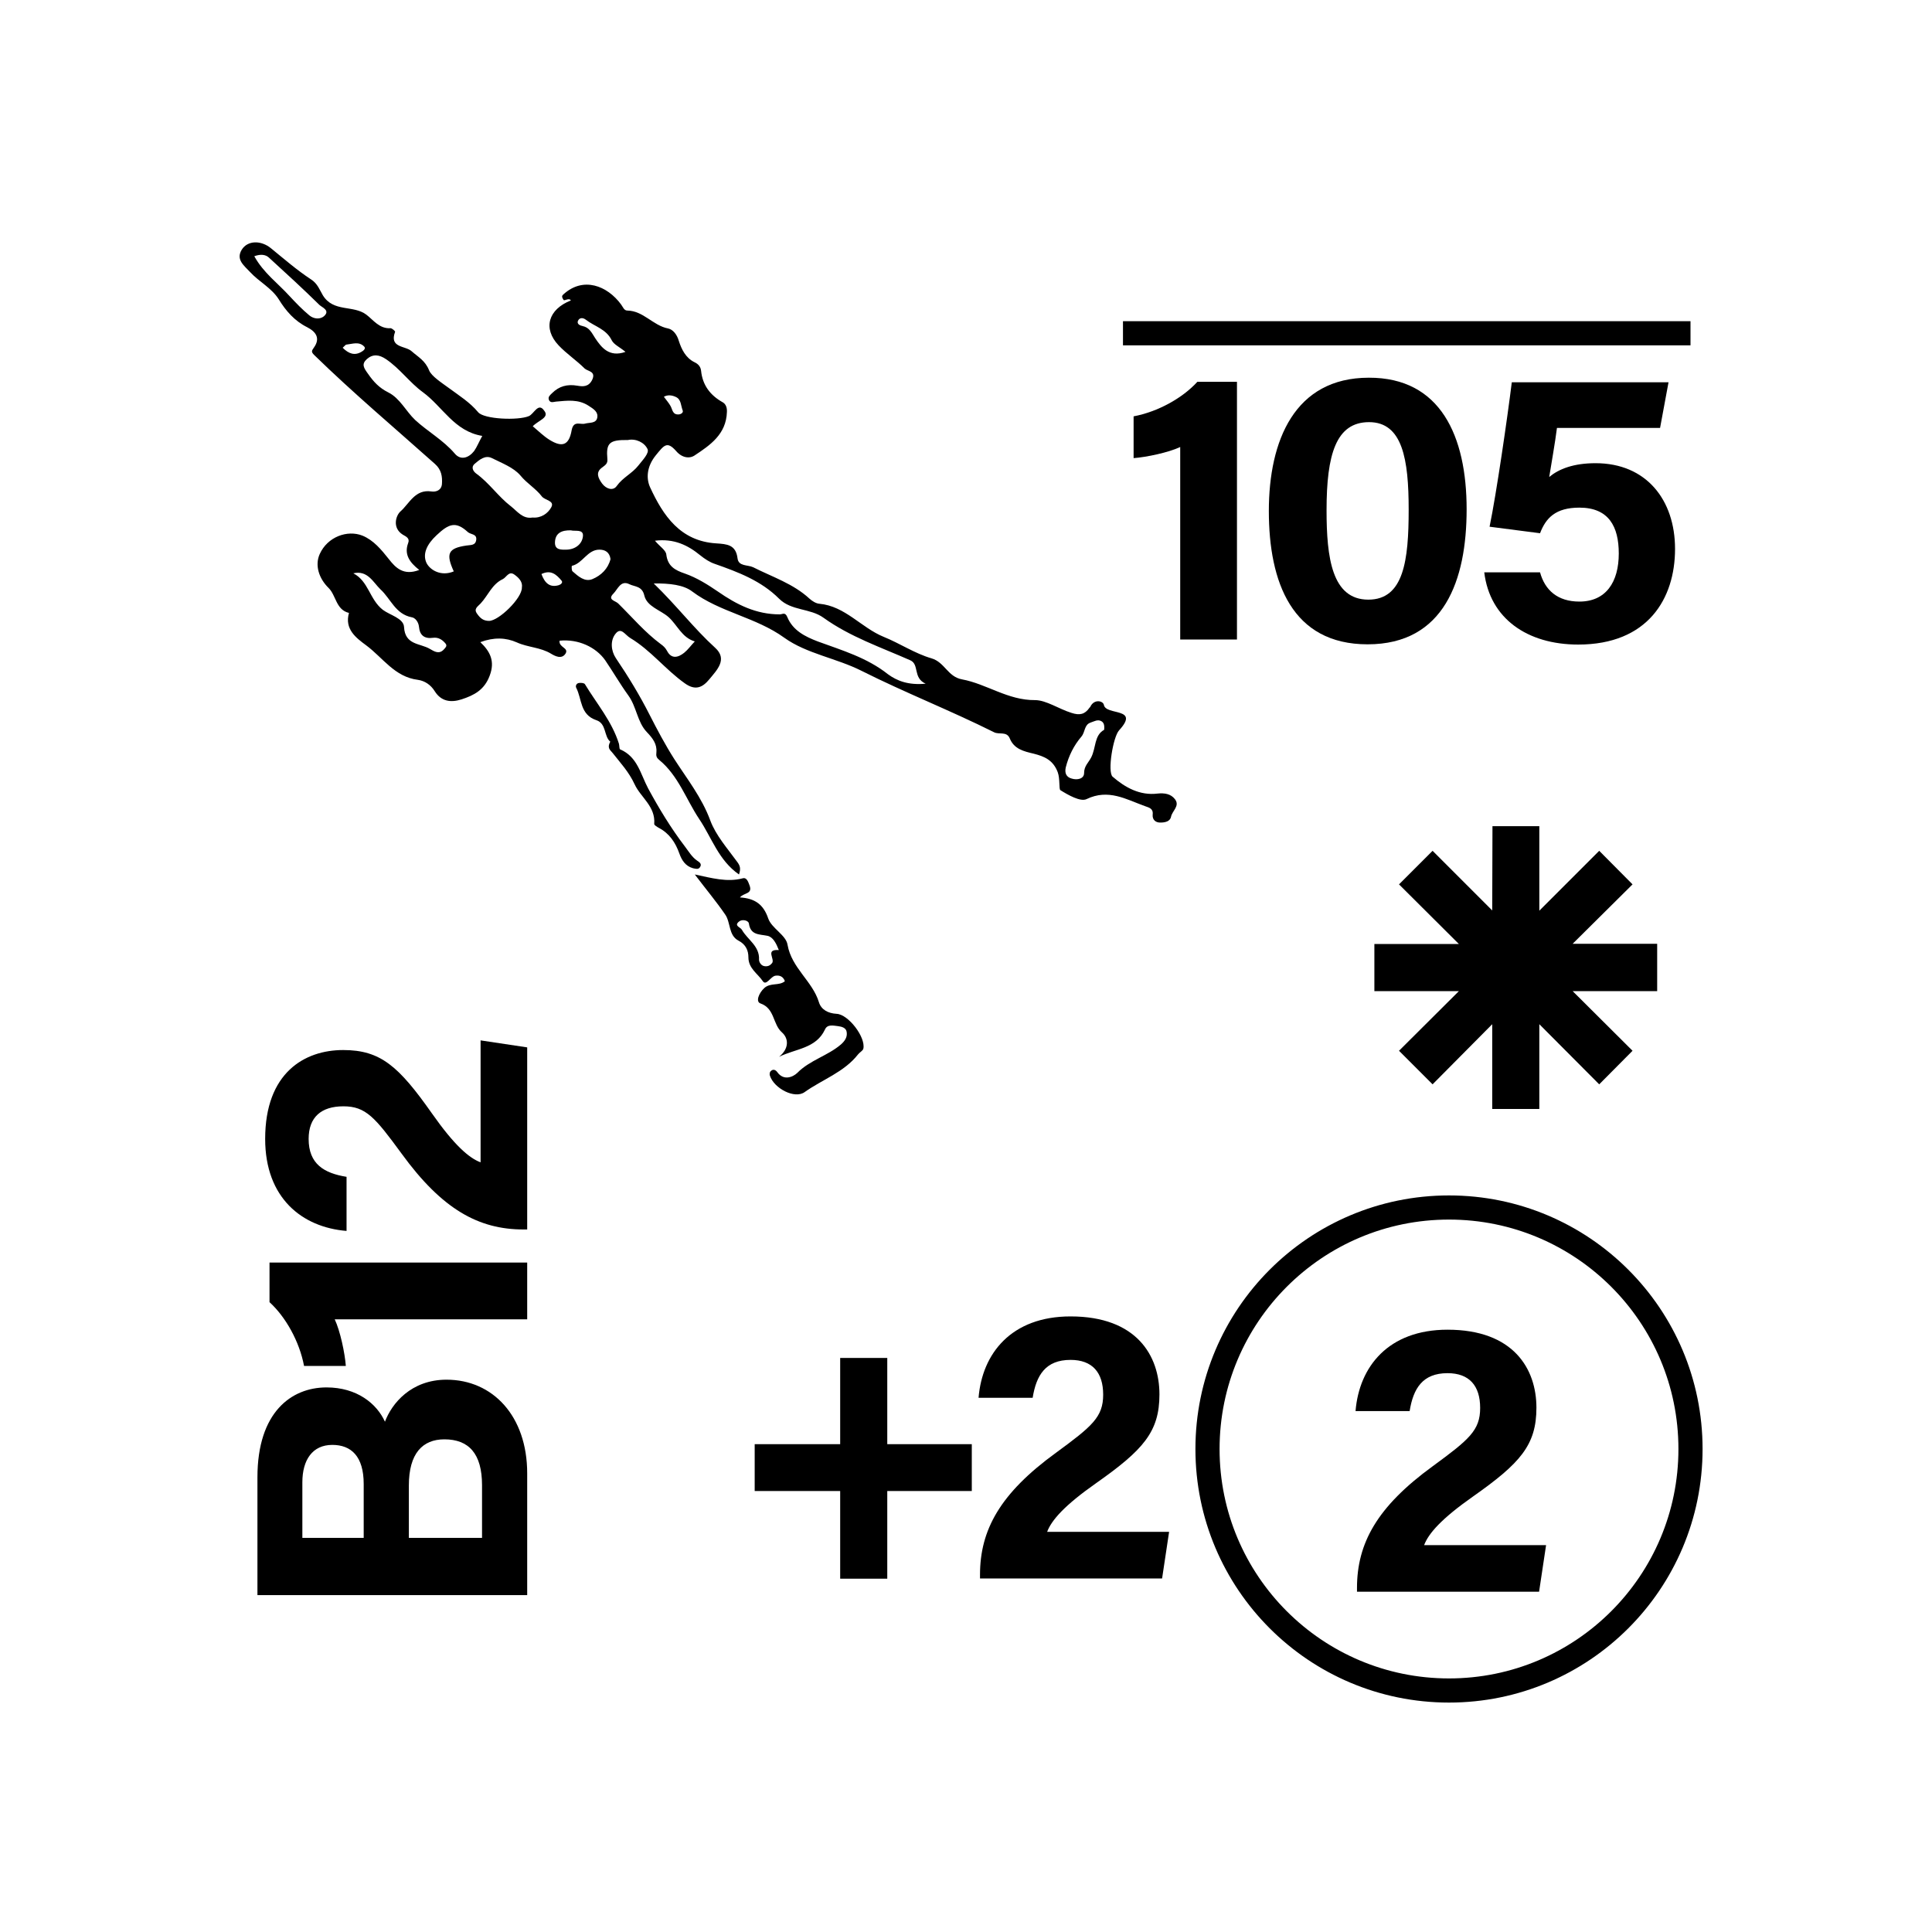
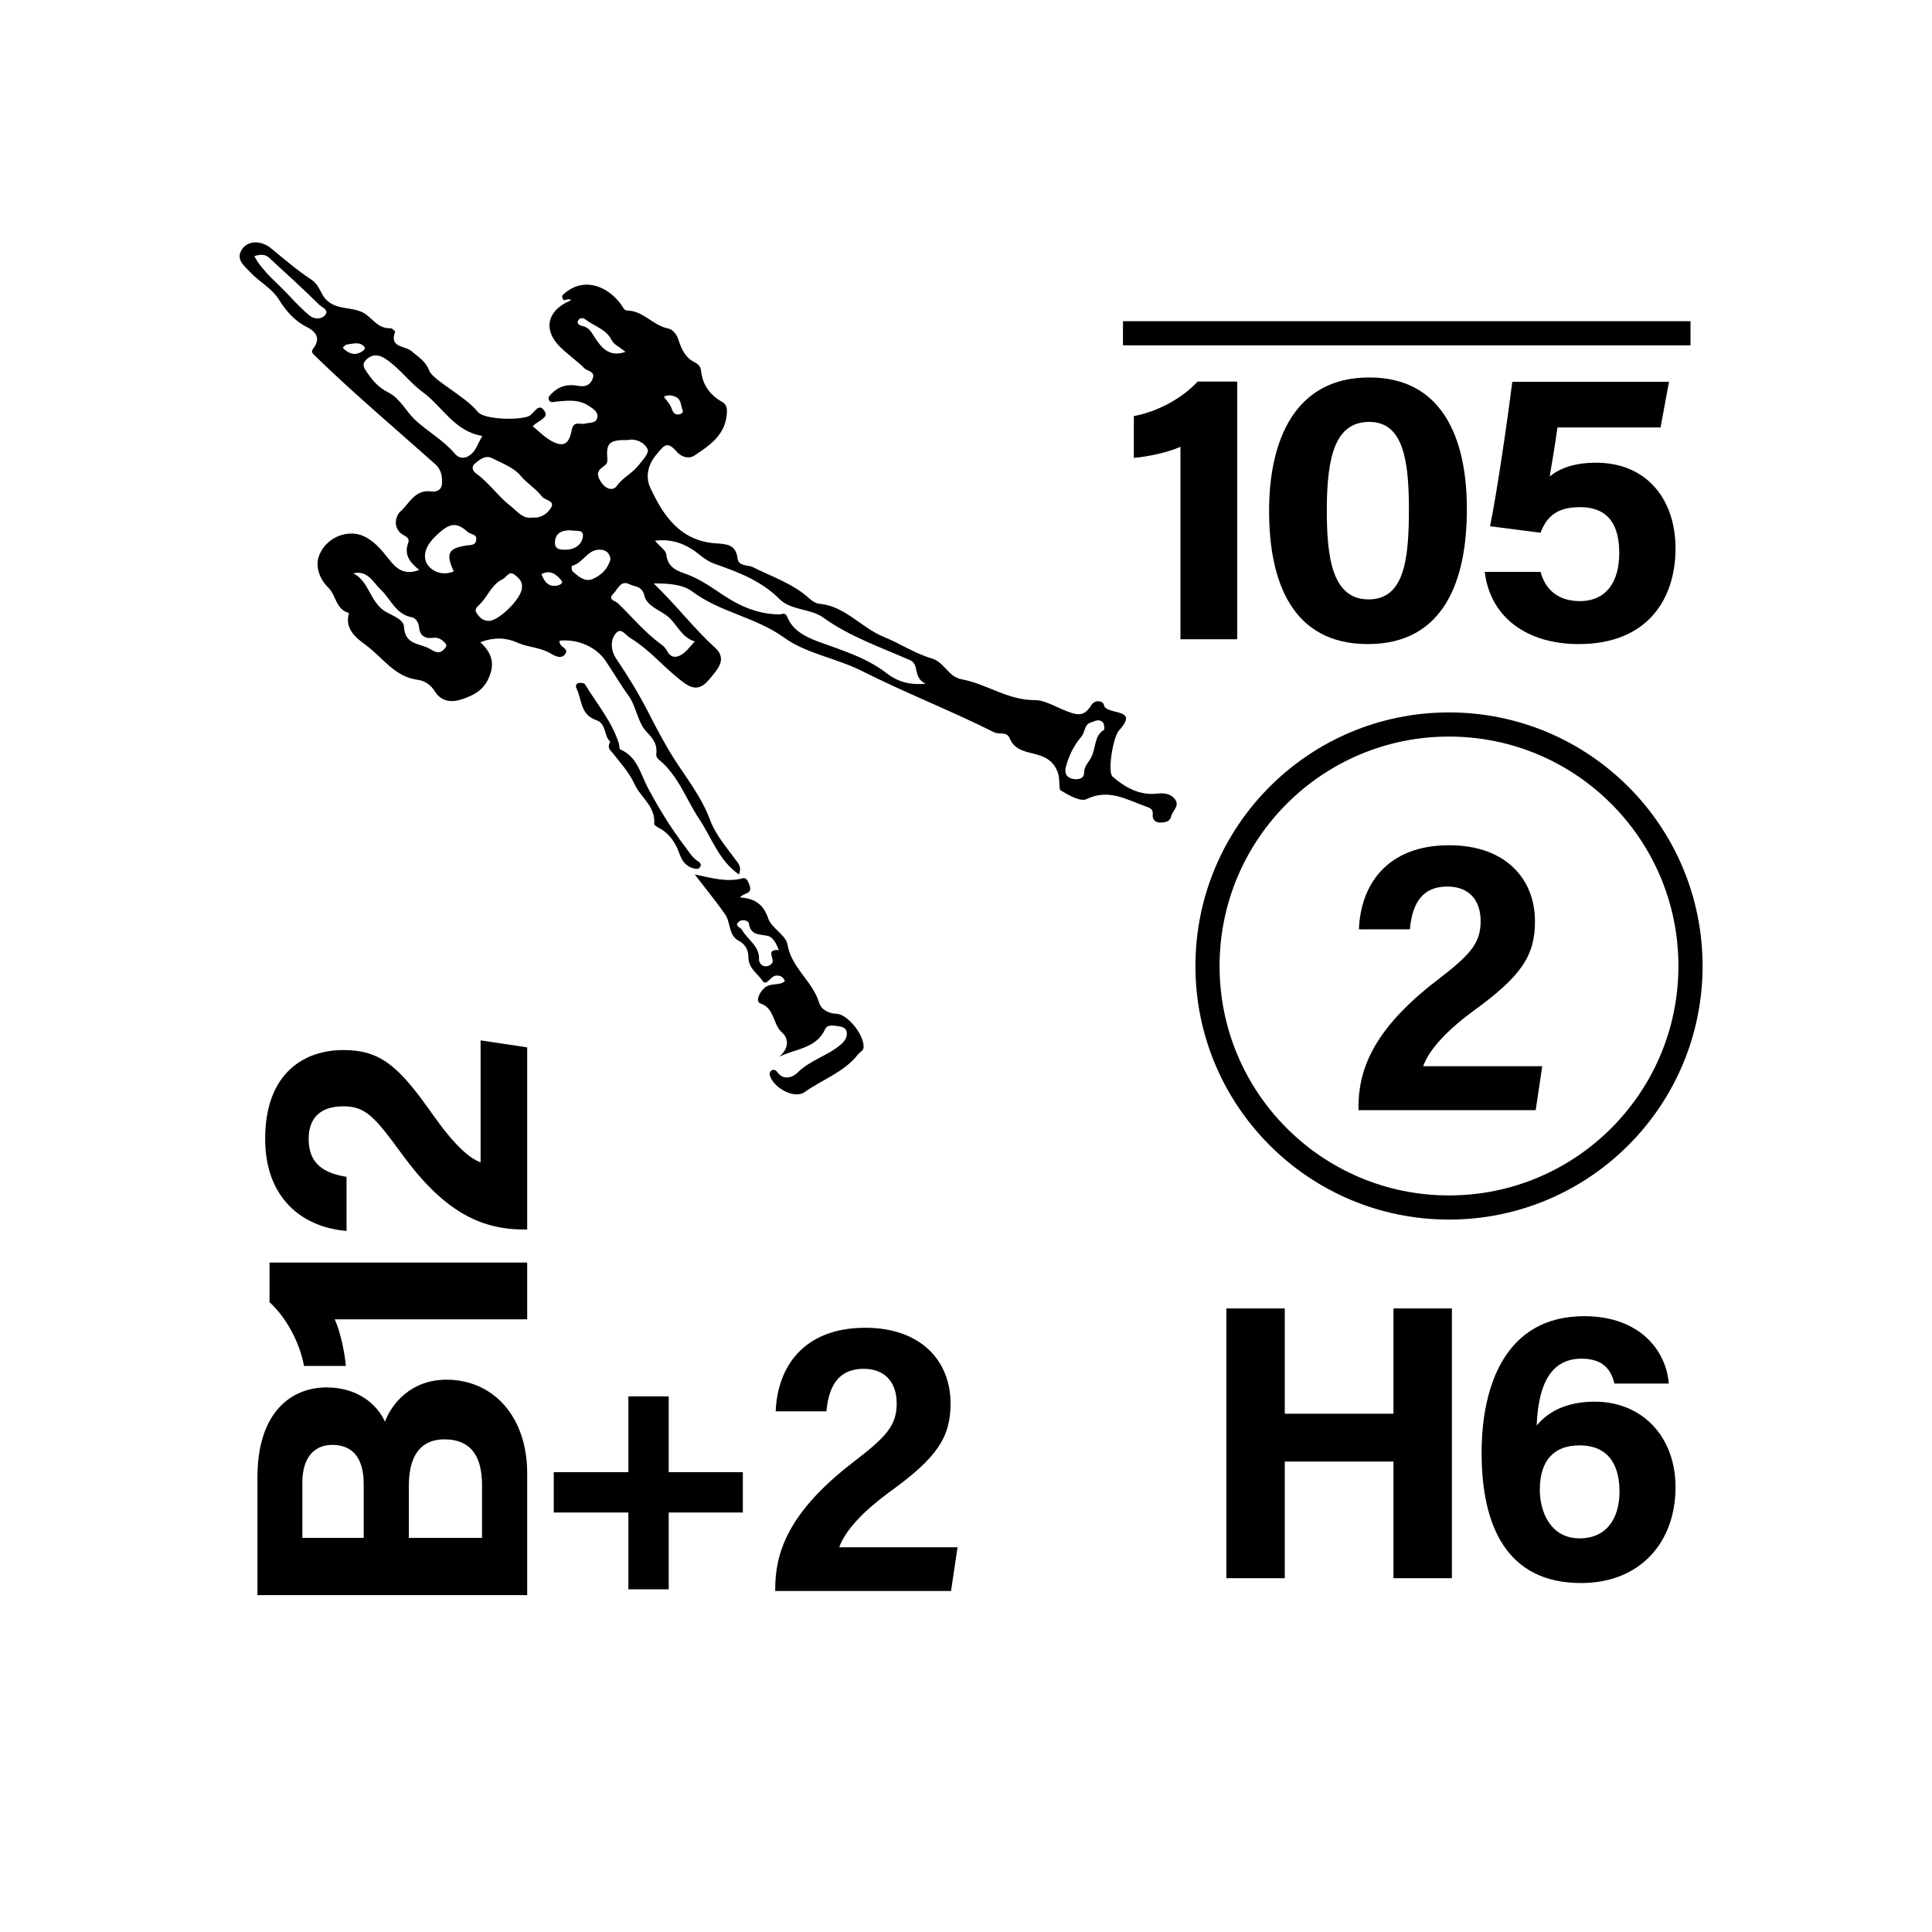
<svg xmlns="http://www.w3.org/2000/svg" version="1.2" baseProfile="tiny" x="0px" y="0px" viewBox="0 0 800 800" overflow="visible" xml:space="preserve">
  <g id="fill">
</g>
  <g id="bg" display="none">
</g>
  <g id="counters_00000155831629897369998050000010902328751353074356_">
    <g id="art105">
      <rect id="_x31__x2F_2_x22__800x800_00000114044745096398881380000016283944661380156083_" fill="none" width="800" height="800" />
-       <g id="_x31_05">
-         <g id="text_00000175304396683190686310000001787831730485685437_">
-           <g>
-             <rect x="299.9" y="100.1" fill="none" width="400" height="600" />
-             <path d="M488.7,264.8v-79.7c-4.9,2.3-14,4.2-19.3,4.6v-17.3c10.1-1.9,20.3-7.6,26.4-14.3h16.4v106.7H488.7z" />
-             <path d="M607.3,210.9c0,29.3-9.3,55.9-41,55.9c-31.3,0-40.9-25.7-40.9-55.2c0-29.2,10.7-55.2,41.4-55.2       C596.5,156.3,607.3,180.6,607.3,210.9z M549.3,211.3c0,19.6,2.2,37,17.3,37c14.7,0,16.7-16.3,16.7-37.3       c0-20.7-2.5-36.2-16.4-36.2C553.2,174.8,549.3,188.2,549.3,211.3z" />
-             <path d="M687.4,177.2h-42.7c-0.7,5.7-2.5,15.9-3.2,20.3c4-3.3,10-5.7,19.2-5.7c21,0,32.9,15.2,32.9,35.5       c0,20.6-11.3,39.6-40.1,39.6c-21.1,0-36.6-10.8-38.9-29.9h23.1c2,7.3,7.2,12.1,16.3,12.1c11,0,16.3-8.1,16.3-19.9       c0-11.1-4.1-19-16.3-19c-9.9,0-13.9,4.3-16.3,10.6l-20.9-2.7c2.8-13.5,7.4-45.2,9.2-59.8h64.9L687.4,177.2z" />
-             <path d="M651.2,390.8h35v19.6h-35l24.8,24.7L662.2,449l-24.8-24.9v35.1h-19.5v-35.1L593.2,449l-13.9-13.9l24.8-24.7h-35v-19.5       h35l-24.8-24.7l13.9-13.9l24.7,24.7l0.1-34.9h19.4v35l24.8-24.8l13.8,13.9L651.2,390.8z" />
-             <path d="M367.4,562.2V598h35v19.4h-35v36.3h-19.5v-36.3h-35.4V598h35.4v-35.7H367.4z" />
-             <path d="M405.8,653.6v-1.5c0-18.6,8.3-33.7,31.4-50.5c15-11,19.6-14.8,19.6-24.1c0-9.2-4.5-14.4-13.5-14.4       c-10.4,0-14.2,6.4-15.7,15.7h-22.4c1.5-18.4,13.6-33.7,38.1-33.7c27.4,0,36.8,16.3,36.8,32.3c0,15.5-6.7,23-26.3,36.8       c-13.1,9.2-18.4,15.3-20.2,20.1h50.5l-2.9,19.3H405.8z" />
-           </g>
-           <g>
-             <rect x="100" y="400" fill="none" width="200" height="300" />
-             <path d="M106.6,660.5v-48.8c0-27,14.1-37.2,28.6-37.2c12.6,0,20.8,6.7,24.2,14.2c2.8-7.5,10.8-17.4,25.5-17.4       c19.1,0,33.4,15,33.4,38.8v50.4H106.6z M150.6,614.5c0-11.5-5.2-16.2-13-16.2c-8.2,0-12.4,6.2-12.4,15.5v23h25.4V614.5z        M199.6,636.8V615c0-13.1-5.5-19-15.6-19c-9,0-14.7,5.8-14.7,19.1v21.7H199.6z" />
-             <path d="M218.3,546.3h-79.7c2.3,4.9,4.2,14,4.6,19.3h-17.3c-1.9-10.1-7.6-20.3-14.3-26.4v-16.4h106.7V546.3z" />
-             <path d="M218.3,509.1h-1.5c-18.6,0-33.7-8.3-50.5-31.4c-11-15-14.8-19.6-24.1-19.6c-9.2,0-14.4,4.5-14.4,13.5       c0,10.4,6.4,14.2,15.7,15.7v22.4c-18.4-1.5-33.7-13.6-33.7-38.1c0-27.4,16.3-36.8,32.3-36.8c15.5,0,23,6.7,36.8,26.3       c9.2,13.1,15.3,18.4,20.1,20.2v-50.5l19.3,2.9V509.1z" />
-           </g>
-           <circle fill="none" stroke="#000000" stroke-width="10" stroke-miterlimit="10" cx="600" cy="600" r="100" />
-           <g>
-             <rect x="500" y="500" fill="none" width="200" height="200" />
-             <path d="M561.9,659.1v-1.5c0-18.6,8.3-33.7,31.4-50.5c15-11,19.6-14.8,19.6-24.1c0-9.2-4.5-14.4-13.5-14.4       c-10.4,0-14.2,6.4-15.7,15.7h-22.4c1.5-18.4,13.6-33.7,38.1-33.7c27.4,0,36.8,16.3,36.8,32.3c0,15.5-6.7,23-26.3,36.8       c-13.1,9.2-18.4,15.3-20.2,20.1h50.5l-2.9,19.3H561.9z" />
-           </g>
-           <line fill="none" stroke="#000000" stroke-width="10" stroke-miterlimit="10" x1="465" y1="138" x2="700" y2="138" />
-         </g>
-         <g>
-           <path d="M220.6,176.5c2.5,2.1,4.5,4.1,6.9,5.6c5.3,3.3,8.1,2.3,9.2-3.9c0.8-4.3,3.6-2.2,5.6-2.8c1.8-0.5,4.5,0,5-2.4      c0.5-2.5-1.6-3.7-3.6-5c-4.3-2.8-8.9-2.1-13.5-1.7c-1,0.1-2.3,0.7-2.9-0.7c-0.5-1.3,0.5-2,1.3-2.8c2.9-2.9,6.3-3.8,10.4-3.1      c2.3,0.4,4.7,0.6,6.2-2.4c1.7-3.6-1.8-3.5-3.1-4.7c-3.4-3.4-7.5-6.1-10.8-9.6c-6.6-7-4.3-14.9,5.1-18.6      c-0.9-1.3-2.8,0.5-3.1-0.3c-1-1.5-0.4-1.8,0.1-2.3c8.1-7.3,18-3.6,23.8,4.3c0.8,1.1,1.2,2.5,2.6,2.5c6.6,0.1,10.6,6.2,16.8,7.4      c2,0.4,3.7,2.4,4.5,5.2c1.1,3.4,2.8,7,6.5,8.8c1.5,0.7,2.5,1.8,2.7,3.5c0.6,6,3.8,10.2,9,13.1c1.2,0.7,1.8,2.1,1.7,4      c-0.3,9.2-6.9,13.7-13.4,18c-2.1,1.4-5.2,1-7.6-1.8c-3.8-4.3-5-2.5-8.5,1.8c-3.7,4.6-4,9.5-2.3,13.2      c5.4,11.7,12.5,22.3,27.4,23.2c4.4,0.3,8.1,0.5,8.8,6.2c0.4,3.4,4.2,2.6,6.5,3.7c7.9,4,16.6,6.8,23.3,13c1.1,1,2.7,2,4.1,2.1      c10.7,1,17.3,9.9,26.6,13.7c6.7,2.7,12.9,6.9,19.8,8.9c5.5,1.6,6.7,7.6,12.6,8.7c10.3,1.9,19,8.7,30.3,8.6      c4.6,0,9.9,3.7,15.1,5.3c3.4,1.1,5.5,0.6,7.4-2.1c0.1-0.2,0.4-0.3,0.4-0.5c1.6-3.3,5.3-2.4,5.6-0.7c0.8,4.5,15.1,0.9,6.3,10.5      c-2.5,2.7-4.9,17.2-2.7,19.2c5.2,4.5,11.3,7.9,18.6,7c2.9-0.3,5.5,0.1,7.2,2.3c2.2,2.8-1.1,4.8-1.6,7.3c-0.4,2-2.6,2.4-4.3,2.4      c-2.1,0.1-3.5-1.2-3.3-3.3c0.3-2.6-1.6-2.9-3.2-3.5c-7.8-2.8-15.1-7.3-24.2-2.9c-2.5,1.2-7.6-1.7-10.8-3.7      c-0.7-0.4-0.1-4.6-1.1-7.4c-1.9-5.1-5.6-6.6-9.9-7.7c-4.2-1-8.2-1.9-10-6.4c-1.3-3-4.4-1.4-6.5-2.5c-18-9-36.9-16.4-54.8-25.4      c-10.5-5.3-22.8-7.1-32-13.7c-11.9-8.6-26.6-10.5-38.2-19.2c-3.5-2.7-9.3-3.4-15.9-3.3c9.6,9.3,16.7,18.7,25.4,26.6      c5.3,4.8,0.8,9.2-2.4,13.1c-2.8,3.4-5.8,4.8-10.2,1.6c-8-5.7-14-13.6-22.5-18.7c-2.2-1.3-3.8-4.7-6.1-1.8      c-2.3,2.8-1.9,7.1,0.1,10.1c5.2,7.7,9.9,15.4,14.1,23.7c3,5.9,6.4,12.3,10.1,18.1c5.2,8.1,11.4,15.9,14.9,25.4      c2.3,6.2,7.1,11.6,11.1,17.1c1.3,1.7,1.6,2.9,0.8,5.3c-8.5-5.9-11.3-15.3-16.5-23c-5.4-8.1-8.6-17.9-16.5-24.4      c-1.1-0.9-1.4-1.6-1.2-3.2c0.3-3.4-1.5-5.8-4-8.4c-3.9-4.1-4.2-10.4-7.6-15.1c-3.4-4.7-6.4-9.9-9.6-14.6      c-3.8-5.4-11.1-8.9-18.9-8.1c-0.4,2.8,3.9,2.9,2.5,5.3c-1.6,2.6-4.5,1-6,0.1c-4.4-2.7-9.6-2.6-14.2-4.7c-4.5-2-9.5-2.2-15.1-0.1      c4.1,3.9,6.1,7.9,3.9,13.8c-2.2,6-6.5,8.2-11.7,9.9c-4.4,1.4-8.4,0.9-11.1-3.4c-1.6-2.6-4.1-4.3-7-4.7      c-9.6-1.2-14.5-9.2-21.4-14.3c-4.2-3.1-9-6.7-7.1-13.4c-5.4-1.3-5.3-7.2-8.4-10.3c-4.1-4-5.8-9.5-3.7-14.1      c3.2-7.1,11.4-10.1,17.7-7.6c4.6,1.9,7.8,5.8,10.9,9.7c2.8,3.6,6.1,7,12.6,4.5c-4.1-3.2-6.3-6.5-4.6-11.1c0.8-2-0.8-2.7-2.2-3.5      c-4.5-2.8-2.9-8-0.9-9.7c3.6-3.2,6-9.2,12.7-8.2c2,0.3,4.2-0.5,4.4-3.1c0.2-3.1-0.2-5.9-2.9-8.3c-16.7-14.9-33.9-29.4-50-45.1      c-1.3-1.3-1.1-1.7-0.1-3.1c2.7-3.8,0.9-6.5-2.8-8.4c-5.2-2.6-8.8-6.7-11.8-11.6c-3-4.7-8.1-7.2-11.8-11.2      c-2.6-2.8-6-5.2-3.5-9.3c2.5-4,8.1-3.9,12.1-0.6c5.4,4.4,10.8,9.1,16.6,12.9c2.7,1.7,3.7,4.6,4.9,6.6c4.4,7.1,12.6,3.9,18,8      c2.9,2.2,5.4,5.9,10,5.6c0.6,0,2,1.2,1.9,1.5c-2.5,6.7,4.2,5.7,6.8,8c2.7,2.4,5.7,3.9,7.3,8c1,2.4,5.2,5.1,8.2,7.3      c4.2,3.1,8.7,5.9,12.1,10c2.4,2.9,16.5,3.5,21,1.6c2.1-0.9,3.9-5.8,6.3-2.3C227.7,172.9,223,174,220.6,176.5z M383.3,283.1      c-5.4-2.4-2.5-8-6.4-9.7c-12.2-5.4-24.9-9.7-35.9-17.6c-5.5-4-13.3-2.8-18.4-7.9c-7.4-7.4-16.9-11-26.6-14.4      c-2.1-0.7-4.1-2-6.1-3.6c-5-4.1-10.8-7-18.7-6c2.1,2.5,4.5,3.9,4.7,5.7c0.6,4.9,3.6,6.5,7.7,7.9c4.9,1.7,9.5,4.6,13.6,7.4      c7.9,5.5,15.9,9.5,25.7,9.5c1.1,0,2.2-1.1,3.1,1.1c2.3,5.6,7.4,8.1,12.6,10.1c10.1,3.7,20.4,6.7,29.1,13.6      C371.4,281.9,376.1,283.8,383.3,283.1z M199.7,180.5c-11.6-1.9-16.4-12.1-24.6-18.1c-5.5-4-9.5-9.8-15.3-13.7      c-2.8-1.9-5.4-2.2-7.9,0c-2.3,2.1-1.3,3.6,0.5,6.1c2.3,3.3,4.6,5.8,8.4,7.7c4.8,2.4,7.3,7.8,11.1,11.4      c5.2,4.8,11.6,8.3,16.4,13.9c2.4,2.9,5.7,1.9,8-1C197.5,185.1,198.3,183,199.7,180.5z M287.7,265.6c-5.4-1.6-7.2-6.8-10.9-10.1      c-3.3-2.9-8.9-4.3-10-8.9c-0.9-4-4-3.6-6.2-4.7c-3.6-1.8-4.8,2.1-6.6,3.9c-2.6,2.6,0.8,2.9,2,4.1c5.8,5.7,11,11.9,17.6,16.8      c1,0.7,1.9,1.5,2.6,2.8c1.8,3.5,4.6,2.8,7.1,0.8C284.9,269,286,267.4,287.7,265.6z M220.5,214.3c3.6,0.3,6.4-1.7,7.8-4.3      c1.4-2.7-2.6-2.8-3.9-4.4c-2.5-3.3-6.2-5.4-8.9-8.7c-2.8-3.3-7.6-5.1-11.8-7.2c-2.8-1.4-5.2,0.7-7.2,2.4c-1.4,1.2-0.8,2.9,0.7,4      c5.4,3.9,9.1,9.5,14.3,13.5C214.1,211.6,216.4,215,220.5,214.3z M260,182.2c-7.7-0.1-9.1,1.2-8.5,7.9c0.2,1.9-0.9,2.5-2.2,3.5      c-2.8,2-1.6,4.4,0,6.6c1.7,2.3,4.6,3.2,6.1,1c2.5-3.5,6.4-5.2,8.9-8.4c1.7-2.2,4.7-5.2,3.8-6.9      C266.8,183.2,263.3,181.5,260,182.2z M187.9,236.6c-3.4-7.4-2.3-9.6,5.2-10.7c1.7-0.3,3.8,0.1,4.1-2.4c0.3-2.5-2.3-2.1-3.5-3.2      c-5-4.6-7.9-3.4-12.9,1.3c-4.1,3.8-5.9,7.8-4.2,11.5C178.1,236.1,182.7,238.8,187.9,236.6z M146.3,237.4      c6.3,3.2,6.7,10.8,12.2,15.1c2.9,2.2,8.6,3.5,8.8,7.1c0.4,7.6,6.7,6.7,10.7,9.1c1.9,1.1,3.9,2.4,5.9,0.1      c0.5-0.6,1.4-1.3,0.6-2.3c-1.3-1.6-3-2.7-5.2-2.4c-3.6,0.5-5.5-1.1-5.8-4.5c-0.2-2.1-1.6-3.8-3-4c-6.8-1.3-8.7-7.7-13-11.6      C154.5,241.1,152.2,236,146.3,237.4z M216.1,243.3c0.4-2.3-1.2-4-3-5.3c-2.4-1.8-3.3,1-4.9,1.8c-4.5,2.1-6.1,6.8-9.2,10.1      c-1.2,1.3-3,2.2-1.4,4.3c1.2,1.7,2.5,2.9,4.9,2.9C206.5,257.1,216.2,247.7,216.1,243.3z M105.3,106.1      c3.8,6.9,9.8,11.2,14.6,16.5c2.6,2.8,5.3,5.6,8.2,8c1.8,1.5,4.5,1.8,6.2,0.2c2.4-2.3-0.9-3.5-2-4.5      c-6.8-6.7-13.8-13.1-20.8-19.5C110.1,105.4,108,105.1,105.3,106.1z M457.2,302.2c0.2-1.9-0.1-3-1.2-3.6      c-1.5-0.8-2.9,0.1-4.4,0.6c-2.7,0.9-2.2,3.9-3.8,5.8c-3.1,3.6-5.3,8-6.5,12.8c-0.5,2.3,0.2,4,2.5,4.6c2.3,0.7,5.1,0.1,5.1-2.3      c0-2.9,1.8-4.3,2.9-6.4C453.9,309.7,453,304.5,457.2,302.2z M252.8,231.5c-0.4-2.9-2.3-3.9-4.6-3.9c-5,0-6.9,5.7-11.4,6.7      c-0.1,0-0.2,1.9,0.3,2.3c2.3,2,5,4.5,8.2,3.2C248.9,238.3,251.8,235.5,252.8,231.5z M259,145.7c-2.4-2-4.8-3-5.7-4.8      c-2.3-4.7-7.1-5.7-10.7-8.5c-1.3-1-2.7-0.9-3.3,0.5c-0.5,1.3,0.9,1.9,1.9,2.1c2.9,0.6,3.8,2.8,5.3,5.1      C249,143.8,252.2,148.1,259,145.7z M236.4,219.6c-3.8-0.1-6.5,1.1-6.6,5c-0.1,3.3,2.8,3,4.8,3c3.7-0.1,6.6-2.4,6.8-5.8      C241.5,219,238,220.1,236.4,219.6z M274.9,164.3c1.1,1.5,2.1,2.6,2.8,3.9c0.8,1.5,0.8,3.6,3.4,3.4c1-0.1,1.9-0.8,1.6-1.6      c-0.8-2-0.6-4.6-2.8-5.6C278.3,163.6,276.4,163.4,274.9,164.3z M141.9,144c2.5,2.5,5,3.4,7.9,1.6c0.7-0.4,1.8-1.3,1-2.1      c-2.1-2.2-4.8-1.1-7.4-0.8C143.1,142.7,142.8,143.2,141.9,144z M224.2,237.7c1.4,3.8,3.5,5.7,7.2,4.6c0.9-0.3,1.8-1.1,1.1-1.9      C230.4,237.9,228.1,235.8,224.2,237.7z" />
-           <path d="M322.6,437.6c4.1-3.3,4.1-7.5,1.2-10.1c-3.9-3.4-2.9-9.9-8.9-12c-2.1-0.7-0.7-4.3,1.6-6.4c2.6-2.3,6.1-0.8,8.5-2.8      c-0.7-2-2.2-2.5-3.8-2.3c-2.1,0.2-3.9,4.5-5.4,2.2c-2.1-3.1-5.9-5.2-5.9-9.8c0-2.7-1-5.3-4.1-6.9c-4.2-2.2-3.2-7.5-5.5-10.8      c-3.7-5.4-7.9-10.4-12.6-16.6c7.1,1.5,13.4,3.3,19.8,1.6c1.7-0.5,2.3,1.4,2.9,3c1.3,3.6-2.4,2.9-4,4.9c6.1,0.4,9.7,2.8,11.7,8.7      c1.4,4.1,7.4,6.9,8,10.9c1.7,9.7,10.3,15,13,23.8c0.9,3,3.7,4.6,7.3,4.8c4.9,0.2,12.1,9.7,11.1,14.4c-0.2,0.9-1.5,1.5-2.2,2.4      c-5.8,7.4-14.8,10.4-22.1,15.6c-4.1,3-12.7-1.5-14.4-6.8c-0.2-0.5-0.1-1.5,0.3-1.8c1-1.1,2.1-0.6,2.8,0.4c2.6,3.6,6.4,2,8.2,0.3      c5.2-5.3,12.6-7.1,18.1-11.8c1.7-1.5,2.7-3.1,2.4-5.1c-0.2-1.8-2-2.3-3.6-2.5c-1.9-0.2-4.4-0.9-5.4,1.4      C337.9,434.2,329.5,434.2,322.6,437.6z M322.5,393.4c-1.1-2.8-2.4-5.4-4.7-5.9c-3.4-0.7-7-0.2-7.7-5.1c-0.2-1.3-2.8-1.9-4.1-0.8      c-2.2,1.8,0.6,2.3,1.2,3.4c2.3,4.1,7.4,6.7,7.1,12.4c0,0.9,0.8,2.6,2.5,2.7c1.2,0.1,2.1-0.3,2.9-1.3      C321,397.1,316.7,393,322.5,393.4z" />
-           <path d="M252.7,307.1c-2.7-2.2-1.5-7.5-5.8-8.9c-6.8-2.3-5.9-8.8-8.3-13.4c-0.4-0.8,0.1-1.9,1.2-2c0.8-0.1,2.1,0,2.4,0.5      c4.9,8.1,11.2,15.4,14.1,24.7c0.2,0.8,0.1,2.2,0.5,2.3c7.2,3.1,8.4,10.2,11.6,16.2c4.5,8.3,9.4,16.4,15.2,24      c1.6,2.1,2.9,4.4,5.1,5.9c0.9,0.6,2,1.3,1.2,2.6c-0.7,1.2-1.9,0.7-3,0.5c-3.1-0.9-4.6-3.3-5.6-6.1c-1.6-4.5-4.1-8.3-8.5-10.6      c-0.7-0.4-1.9-1.1-1.9-1.6c0.6-7.3-5.6-11-8.1-16.4c-2.4-5.2-5.9-8.9-9.2-13.1C252.6,310.5,251.3,309.7,252.7,307.1z" />
-         </g>
+       <g>
+         <path d="M220.6,176.5c2.5,2.1,4.5,4.1,6.9,5.6c5.3,3.3,8.1,2.3,9.2-3.9c0.8-4.3,3.6-2.2,5.6-2.8c1.8-0.5,4.5,0,5-2.4     c0.5-2.5-1.6-3.7-3.6-5c-4.3-2.8-8.9-2.1-13.5-1.7c-1,0.1-2.3,0.7-2.9-0.7c-0.5-1.3,0.5-2,1.3-2.8c2.9-2.9,6.3-3.8,10.4-3.1     c2.3,0.4,4.7,0.6,6.2-2.4c1.7-3.6-1.8-3.5-3.1-4.7c-3.4-3.4-7.5-6.1-10.8-9.6c-6.6-7-4.3-14.9,5.1-18.6c-0.9-1.3-2.8,0.5-3.1-0.3     c-1-1.5-0.4-1.8,0.1-2.3c8.1-7.3,18-3.6,23.8,4.3c0.8,1.1,1.2,2.5,2.6,2.5c6.6,0.1,10.6,6.2,16.8,7.4c2,0.4,3.7,2.4,4.5,5.2     c1.1,3.4,2.8,7,6.5,8.8c1.5,0.7,2.5,1.8,2.7,3.5c0.6,6,3.8,10.2,9,13.1c1.2,0.7,1.8,2.1,1.7,4c-0.3,9.2-6.9,13.7-13.4,18     c-2.1,1.4-5.2,1-7.6-1.8c-3.8-4.3-5-2.5-8.5,1.8c-3.7,4.6-4,9.5-2.3,13.2c5.4,11.7,12.5,22.3,27.4,23.2c4.4,0.3,8.1,0.5,8.8,6.2     c0.4,3.4,4.2,2.6,6.5,3.7c7.9,4,16.6,6.8,23.3,13c1.1,1,2.7,2,4.1,2.1c10.7,1,17.3,9.9,26.6,13.7c6.7,2.7,12.9,6.9,19.8,8.9     c5.5,1.6,6.7,7.6,12.6,8.7c10.3,1.9,19,8.7,30.3,8.6c4.6,0,9.9,3.7,15.1,5.3c3.4,1.1,5.5,0.6,7.4-2.1c0.1-0.2,0.4-0.3,0.4-0.5     c1.6-3.3,5.3-2.4,5.6-0.7c0.8,4.5,15.1,0.9,6.3,10.5c-2.5,2.7-4.9,17.2-2.7,19.2c5.2,4.5,11.3,7.9,18.6,7     c2.9-0.3,5.5,0.1,7.2,2.3c2.2,2.8-1.1,4.8-1.6,7.3c-0.4,2-2.6,2.4-4.3,2.4c-2.1,0.1-3.5-1.2-3.3-3.3c0.3-2.6-1.6-2.9-3.2-3.5     c-7.8-2.8-15.1-7.3-24.2-2.9c-2.5,1.2-7.6-1.7-10.8-3.7c-0.7-0.4-0.1-4.6-1.1-7.4c-1.9-5.1-5.6-6.6-9.9-7.7     c-4.2-1-8.2-1.9-10-6.4c-1.3-3-4.4-1.4-6.5-2.5c-18-9-36.9-16.4-54.8-25.4c-10.5-5.3-22.8-7.1-32-13.7     c-11.9-8.6-26.6-10.5-38.2-19.2c-3.5-2.7-9.3-3.4-15.9-3.3c9.6,9.3,16.7,18.7,25.4,26.6c5.3,4.8,0.8,9.2-2.4,13.1     c-2.8,3.4-5.8,4.8-10.2,1.6c-8-5.7-14-13.6-22.5-18.7c-2.2-1.3-3.8-4.7-6.1-1.8c-2.3,2.8-1.9,7.1,0.1,10.1     c5.2,7.7,9.9,15.4,14.1,23.7c3,5.9,6.4,12.3,10.1,18.1c5.2,8.1,11.4,15.9,14.9,25.4c2.3,6.2,7.1,11.6,11.1,17.1     c1.3,1.7,1.6,2.9,0.8,5.3c-8.5-5.9-11.3-15.3-16.5-23c-5.4-8.1-8.6-17.9-16.5-24.4c-1.1-0.9-1.4-1.6-1.2-3.2     c0.3-3.4-1.5-5.8-4-8.4c-3.9-4.1-4.2-10.4-7.6-15.1c-3.4-4.7-6.4-9.9-9.6-14.6c-3.8-5.4-11.1-8.9-18.9-8.1     c-0.4,2.8,3.9,2.9,2.5,5.3c-1.6,2.6-4.5,1-6,0.1c-4.4-2.7-9.6-2.6-14.2-4.7c-4.5-2-9.5-2.2-15.1-0.1c4.1,3.9,6.1,7.9,3.9,13.8     c-2.2,6-6.5,8.2-11.7,9.9c-4.4,1.4-8.4,0.9-11.1-3.4c-1.6-2.6-4.1-4.3-7-4.7c-9.6-1.2-14.5-9.2-21.4-14.3     c-4.2-3.1-9-6.7-7.1-13.4c-5.4-1.3-5.3-7.2-8.4-10.3c-4.1-4-5.8-9.5-3.7-14.1c3.2-7.1,11.4-10.1,17.7-7.6     c4.6,1.9,7.8,5.8,10.9,9.7c2.8,3.6,6.1,7,12.6,4.5c-4.1-3.2-6.3-6.5-4.6-11.1c0.8-2-0.8-2.7-2.2-3.5c-4.5-2.8-2.9-8-0.9-9.7     c3.6-3.2,6-9.2,12.7-8.2c2,0.3,4.2-0.5,4.4-3.1c0.2-3.1-0.2-5.9-2.9-8.3c-16.7-14.9-33.9-29.4-50-45.1c-1.3-1.3-1.1-1.7-0.1-3.1     c2.7-3.8,0.9-6.5-2.8-8.4c-5.2-2.6-8.8-6.7-11.8-11.6c-3-4.7-8.1-7.2-11.8-11.2c-2.6-2.8-6-5.2-3.5-9.3c2.5-4,8.1-3.9,12.1-0.6     c5.4,4.4,10.8,9.1,16.6,12.9c2.7,1.7,3.7,4.6,4.9,6.6c4.4,7.1,12.6,3.9,18,8c2.9,2.2,5.4,5.9,10,5.6c0.6,0,2,1.2,1.9,1.5     c-2.5,6.7,4.2,5.7,6.8,8c2.7,2.4,5.7,3.9,7.3,8c1,2.4,5.2,5.1,8.2,7.3c4.2,3.1,8.7,5.9,12.1,10c2.4,2.9,16.5,3.5,21,1.6     c2.1-0.9,3.9-5.8,6.3-2.3C227.7,172.9,223,174,220.6,176.5z M383.3,283.1c-5.4-2.4-2.5-8-6.4-9.7c-12.2-5.4-24.9-9.7-35.9-17.6     c-5.5-4-13.3-2.8-18.4-7.9c-7.4-7.4-16.9-11-26.6-14.4c-2.1-0.7-4.1-2-6.1-3.6c-5-4.1-10.8-7-18.7-6c2.1,2.5,4.5,3.9,4.7,5.7     c0.6,4.9,3.6,6.5,7.7,7.9c4.9,1.7,9.5,4.6,13.6,7.4c7.9,5.5,15.9,9.5,25.7,9.5c1.1,0,2.2-1.1,3.1,1.1c2.3,5.6,7.4,8.1,12.6,10.1     c10.1,3.7,20.4,6.7,29.1,13.6C371.4,281.9,376.1,283.8,383.3,283.1z M199.7,180.5c-11.6-1.9-16.4-12.1-24.6-18.1     c-5.5-4-9.5-9.8-15.3-13.7c-2.8-1.9-5.4-2.2-7.9,0c-2.3,2.1-1.3,3.6,0.5,6.1c2.3,3.3,4.6,5.8,8.4,7.7c4.8,2.4,7.3,7.8,11.1,11.4     c5.2,4.8,11.6,8.3,16.4,13.9c2.4,2.9,5.7,1.9,8-1C197.5,185.1,198.3,183,199.7,180.5z M287.7,265.6c-5.4-1.6-7.2-6.8-10.9-10.1     c-3.3-2.9-8.9-4.3-10-8.9c-0.9-4-4-3.6-6.2-4.7c-3.6-1.8-4.8,2.1-6.6,3.9c-2.6,2.6,0.8,2.9,2,4.1c5.8,5.7,11,11.9,17.6,16.8     c1,0.7,1.9,1.5,2.6,2.8c1.8,3.5,4.6,2.8,7.1,0.8C284.9,269,286,267.4,287.7,265.6z M220.5,214.3c3.6,0.3,6.4-1.7,7.8-4.3     c1.4-2.7-2.6-2.8-3.9-4.4c-2.5-3.3-6.2-5.4-8.9-8.7c-2.8-3.3-7.6-5.1-11.8-7.2c-2.8-1.4-5.2,0.7-7.2,2.4c-1.4,1.2-0.8,2.9,0.7,4     c5.4,3.9,9.1,9.5,14.3,13.5C214.1,211.6,216.4,215,220.5,214.3z M260,182.2c-7.7-0.1-9.1,1.2-8.5,7.9c0.2,1.9-0.9,2.5-2.2,3.5     c-2.8,2-1.6,4.4,0,6.6c1.7,2.3,4.6,3.2,6.1,1c2.5-3.5,6.4-5.2,8.9-8.4c1.7-2.2,4.7-5.2,3.8-6.9     C266.8,183.2,263.3,181.5,260,182.2z M187.9,236.6c-3.4-7.4-2.3-9.6,5.2-10.7c1.7-0.3,3.8,0.1,4.1-2.4c0.3-2.5-2.3-2.1-3.5-3.2     c-5-4.6-7.9-3.4-12.9,1.3c-4.1,3.8-5.9,7.8-4.2,11.5C178.1,236.1,182.7,238.8,187.9,236.6z M146.3,237.4     c6.3,3.2,6.7,10.8,12.2,15.1c2.9,2.2,8.6,3.5,8.8,7.1c0.4,7.6,6.7,6.7,10.7,9.1c1.9,1.1,3.9,2.4,5.9,0.1c0.5-0.6,1.4-1.3,0.6-2.3     c-1.3-1.6-3-2.7-5.2-2.4c-3.6,0.5-5.5-1.1-5.8-4.5c-0.2-2.1-1.6-3.8-3-4c-6.8-1.3-8.7-7.7-13-11.6     C154.5,241.1,152.2,236,146.3,237.4z M216.1,243.3c0.4-2.3-1.2-4-3-5.3c-2.4-1.8-3.3,1-4.9,1.8c-4.5,2.1-6.1,6.8-9.2,10.1     c-1.2,1.3-3,2.2-1.4,4.3c1.2,1.7,2.5,2.9,4.9,2.9C206.5,257.1,216.2,247.7,216.1,243.3z M105.3,106.1c3.8,6.9,9.8,11.2,14.6,16.5     c2.6,2.8,5.3,5.6,8.2,8c1.8,1.5,4.5,1.8,6.2,0.2c2.4-2.3-0.9-3.5-2-4.5c-6.8-6.7-13.8-13.1-20.8-19.5     C110.1,105.4,108,105.1,105.3,106.1z M457.2,302.2c0.2-1.9-0.1-3-1.2-3.6c-1.5-0.8-2.9,0.1-4.4,0.6c-2.7,0.9-2.2,3.9-3.8,5.8     c-3.1,3.6-5.3,8-6.5,12.8c-0.5,2.3,0.2,4,2.5,4.6c2.3,0.7,5.1,0.1,5.1-2.3c0-2.9,1.8-4.3,2.9-6.4     C453.9,309.7,453,304.5,457.2,302.2z M252.8,231.5c-0.4-2.9-2.3-3.9-4.6-3.9c-5,0-6.9,5.7-11.4,6.7c-0.1,0-0.2,1.9,0.3,2.3     c2.3,2,5,4.5,8.2,3.2C248.9,238.3,251.8,235.5,252.8,231.5z M259,145.7c-2.4-2-4.8-3-5.7-4.8c-2.3-4.7-7.1-5.7-10.7-8.5     c-1.3-1-2.7-0.9-3.3,0.5c-0.5,1.3,0.9,1.9,1.9,2.1c2.9,0.6,3.8,2.8,5.3,5.1C249,143.8,252.2,148.1,259,145.7z M236.4,219.6     c-3.8-0.1-6.5,1.1-6.6,5c-0.1,3.3,2.8,3,4.8,3c3.7-0.1,6.6-2.4,6.8-5.8C241.5,219,238,220.1,236.4,219.6z M274.9,164.3     c1.1,1.5,2.1,2.6,2.8,3.9c0.8,1.5,0.8,3.6,3.4,3.4c1-0.1,1.9-0.8,1.6-1.6c-0.8-2-0.6-4.6-2.8-5.6     C278.3,163.6,276.4,163.4,274.9,164.3z M141.9,144c2.5,2.5,5,3.4,7.9,1.6c0.7-0.4,1.8-1.3,1-2.1c-2.1-2.2-4.8-1.1-7.4-0.8     C143.1,142.7,142.8,143.2,141.9,144z M224.2,237.7c1.4,3.8,3.5,5.7,7.2,4.6c0.9-0.3,1.8-1.1,1.1-1.9     C230.4,237.9,228.1,235.8,224.2,237.7z" />
+         <path d="M322.6,437.6c4.1-3.3,4.1-7.5,1.2-10.1c-3.9-3.4-2.9-9.9-8.9-12c-2.1-0.7-0.7-4.3,1.6-6.4c2.6-2.3,6.1-0.8,8.5-2.8     c-0.7-2-2.2-2.5-3.8-2.3c-2.1,0.2-3.9,4.5-5.4,2.2c-2.1-3.1-5.9-5.2-5.9-9.8c0-2.7-1-5.3-4.1-6.9c-4.2-2.2-3.2-7.5-5.5-10.8     c-3.7-5.4-7.9-10.4-12.6-16.6c7.1,1.5,13.4,3.3,19.8,1.6c1.7-0.5,2.3,1.4,2.9,3c1.3,3.6-2.4,2.9-4,4.9c6.1,0.4,9.7,2.8,11.7,8.7     c1.4,4.1,7.4,6.9,8,10.9c1.7,9.7,10.3,15,13,23.8c0.9,3,3.7,4.6,7.3,4.8c4.9,0.2,12.1,9.7,11.1,14.4c-0.2,0.9-1.5,1.5-2.2,2.4     c-5.8,7.4-14.8,10.4-22.1,15.6c-4.1,3-12.7-1.5-14.4-6.8c-0.2-0.5-0.1-1.5,0.3-1.8c1-1.1,2.1-0.6,2.8,0.4c2.6,3.6,6.4,2,8.2,0.3     c5.2-5.3,12.6-7.1,18.1-11.8c1.7-1.5,2.7-3.1,2.4-5.1c-0.2-1.8-2-2.3-3.6-2.5c-1.9-0.2-4.4-0.9-5.4,1.4     C337.9,434.2,329.5,434.2,322.6,437.6z M322.5,393.4c-1.1-2.8-2.4-5.4-4.7-5.9c-3.4-0.7-7-0.2-7.7-5.1c-0.2-1.3-2.8-1.9-4.1-0.8     c-2.2,1.8,0.6,2.3,1.2,3.4c2.3,4.1,7.4,6.7,7.1,12.4c0,0.9,0.8,2.6,2.5,2.7c1.2,0.1,2.1-0.3,2.9-1.3     C321,397.1,316.7,393,322.5,393.4z" />
+         <path d="M252.7,307.1c-2.7-2.2-1.5-7.5-5.8-8.9c-6.8-2.3-5.9-8.8-8.3-13.4c-0.4-0.8,0.1-1.9,1.2-2c0.8-0.1,2.1,0,2.4,0.5     c4.9,8.1,11.2,15.4,14.1,24.7c0.2,0.8,0.1,2.2,0.5,2.3c7.2,3.1,8.4,10.2,11.6,16.2c4.5,8.3,9.4,16.4,15.2,24     c1.6,2.1,2.9,4.4,5.1,5.9c0.9,0.6,2,1.3,1.2,2.6c-0.7,1.2-1.9,0.7-3,0.5c-3.1-0.9-4.6-3.3-5.6-6.1c-1.6-4.5-4.1-8.3-8.5-10.6     c-0.7-0.4-1.9-1.1-1.9-1.6c0.6-7.3-5.6-11-8.1-16.4c-2.4-5.2-5.9-8.9-9.2-13.1C252.6,310.5,251.3,309.7,252.7,307.1z" />
      </g>
+       <g>
+         <rect x="100" y="400" fill="none" width="200" height="300" />
+         <path d="M106.6,660.5v-48.8c0-27,14.1-37.2,28.6-37.2c12.6,0,20.8,6.7,24.2,14.2c2.8-7.5,10.8-17.4,25.5-17.4     c19.1,0,33.4,15,33.4,38.8v50.4H106.6z M150.6,614.5c0-11.5-5.2-16.2-13-16.2c-8.2,0-12.4,6.2-12.4,15.5v23h25.4V614.5z      M199.6,636.8V615c0-13.1-5.5-19-15.6-19c-9,0-14.7,5.8-14.7,19.1v21.7H199.6z" />
+         <path d="M218.3,546.3h-79.7c2.3,4.9,4.2,14,4.6,19.3h-17.3c-1.9-10.1-7.6-20.3-14.3-26.4v-16.4h106.7V546.3z" />
+         <path d="M218.3,509.1h-1.5c-18.6,0-33.7-8.3-50.5-31.4c-11-15-14.8-19.6-24.1-19.6c-9.2,0-14.4,4.5-14.4,13.5     c0,10.4,6.4,14.2,15.7,15.7v22.4c-18.4-1.5-33.7-13.6-33.7-38.1c0-27.4,16.3-36.8,32.3-36.8c15.5,0,23,6.7,36.8,26.3     c9.2,13.1,15.3,18.4,20.1,20.2v-50.5l19.3,2.9V509.1z" />
+       </g>
+       <g>
+         <rect x="100" y="500" fill="none" width="300" height="200" />
+         <path d="M276.9,578.2v31.4h30.7v16.7h-30.7v31.8h-16.7v-31.8h-30.9v-16.7h30.9v-31.4H276.9z" />
+         <path d="M321,658.9v-0.8c0-14.5,4.7-31.5,32.5-52.8c13.1-10.1,17.8-14.8,17.8-24.1c0-8.7-4.7-14.4-13.7-14.4     c-10.1,0-14.4,6.7-15.4,17.6h-21c0.7-18.1,11.3-34.6,37.1-34.6c23.2,0,35.3,13.9,35.3,31.3c0,13.9-5.4,22.4-25,36.5     c-10.5,7.7-18.4,15.6-21.1,23.1h49l-2.7,18.1H321z" />
+       </g>
+       <g>
+         <rect x="400" y="100" fill="none" width="300" height="600" />
+         <path d="M488.8,264.7V185c-4.9,2.3-14,4.2-19.3,4.6v-17.3c10.1-1.9,20.3-7.6,26.4-14.3h16.4v106.7H488.8z" />
+         <path d="M607.4,210.8c0,29.3-9.3,55.9-41,55.9c-31.3,0-40.9-25.7-40.9-55.2c0-29.2,10.7-55.2,41.4-55.2     C596.6,156.2,607.4,180.5,607.4,210.8z M549.4,211.2c0,19.6,2.2,37,17.3,37c14.7,0,16.7-16.3,16.7-37.3     c0-20.7-2.5-36.2-16.4-36.2C553.3,174.7,549.4,188.1,549.4,211.2z" />
+         <path d="M687.6,177h-42.7c-0.7,5.7-2.5,15.9-3.2,20.3c4-3.3,10-5.7,19.2-5.7c21,0,32.9,15.2,32.9,35.5     c0,20.6-11.3,39.6-40.1,39.6c-21.1,0-36.6-10.8-38.9-29.9h23.1c2,7.3,7.2,12.1,16.3,12.1c11,0,16.3-8.1,16.3-19.9     c0-11.1-4.1-19-16.3-19c-9.9,0-13.9,4.3-16.3,10.6l-20.9-2.7c2.8-13.5,7.4-45.2,9.2-59.8h64.9L687.6,177z" />
+         <path d="M507.9,541.8H532v43.6H577v-43.6h24.2v111.7H577v-48.3H532v48.3h-24.2V541.8z" />
+         <path d="M668.5,572.9c-1.3-5.3-4.3-10.3-13.6-10.3c-14.3,0-18,13.4-18.6,27.7c4.5-5.5,12-9.9,24.1-9.9     c19.5,0,33.4,14.4,33.4,35.4c0,22.8-14.6,39.7-39.1,39.7c-30.9,0-41.2-23.8-41.2-53.9c0-27.7,9.8-56.6,42.5-56.6     c23.2,0,34,14.5,35,27.9H668.5z M670.6,617.7c0-10.1-3.8-19.2-16.6-19.2c-10.4,0-16.4,6.1-16.4,18.4c0,8.6,4.1,20.1,16.5,20.1     C665.4,637,670.6,628.5,670.6,617.7z" />
+       </g>
+       <g>
+         <rect x="500" y="300.4" fill="none" width="199.5" height="200" />
+         <path d="M562.5,459.7v-0.8c0-14.6,4.7-31.7,32.7-53.1c13.1-10.1,17.9-14.9,17.9-24.3c0-8.7-4.7-14.4-13.8-14.4     c-10.2,0-14.5,6.7-15.5,17.7h-21.1c0.7-18.2,11.4-34.8,37.4-34.8c23.4,0,35.5,14,35.5,31.5c0,14-5.4,22.5-25.1,36.8     c-10.5,7.7-18.5,15.7-21.2,23.2h49.3l-2.7,18.2H562.5z" />
+       </g>
+       <circle fill="none" stroke="#000000" stroke-width="10" stroke-miterlimit="10" cx="600" cy="400" r="100" />
+       <line fill="none" stroke="#000000" stroke-width="10" stroke-miterlimit="10" x1="465" y1="138" x2="700" y2="138" />
    </g>
  </g>
  <g id="text">
</g>
-   <g id="guides">
+   <g id="guides" display="none">
</g>
  <g id="scratch">
</g>
</svg>
